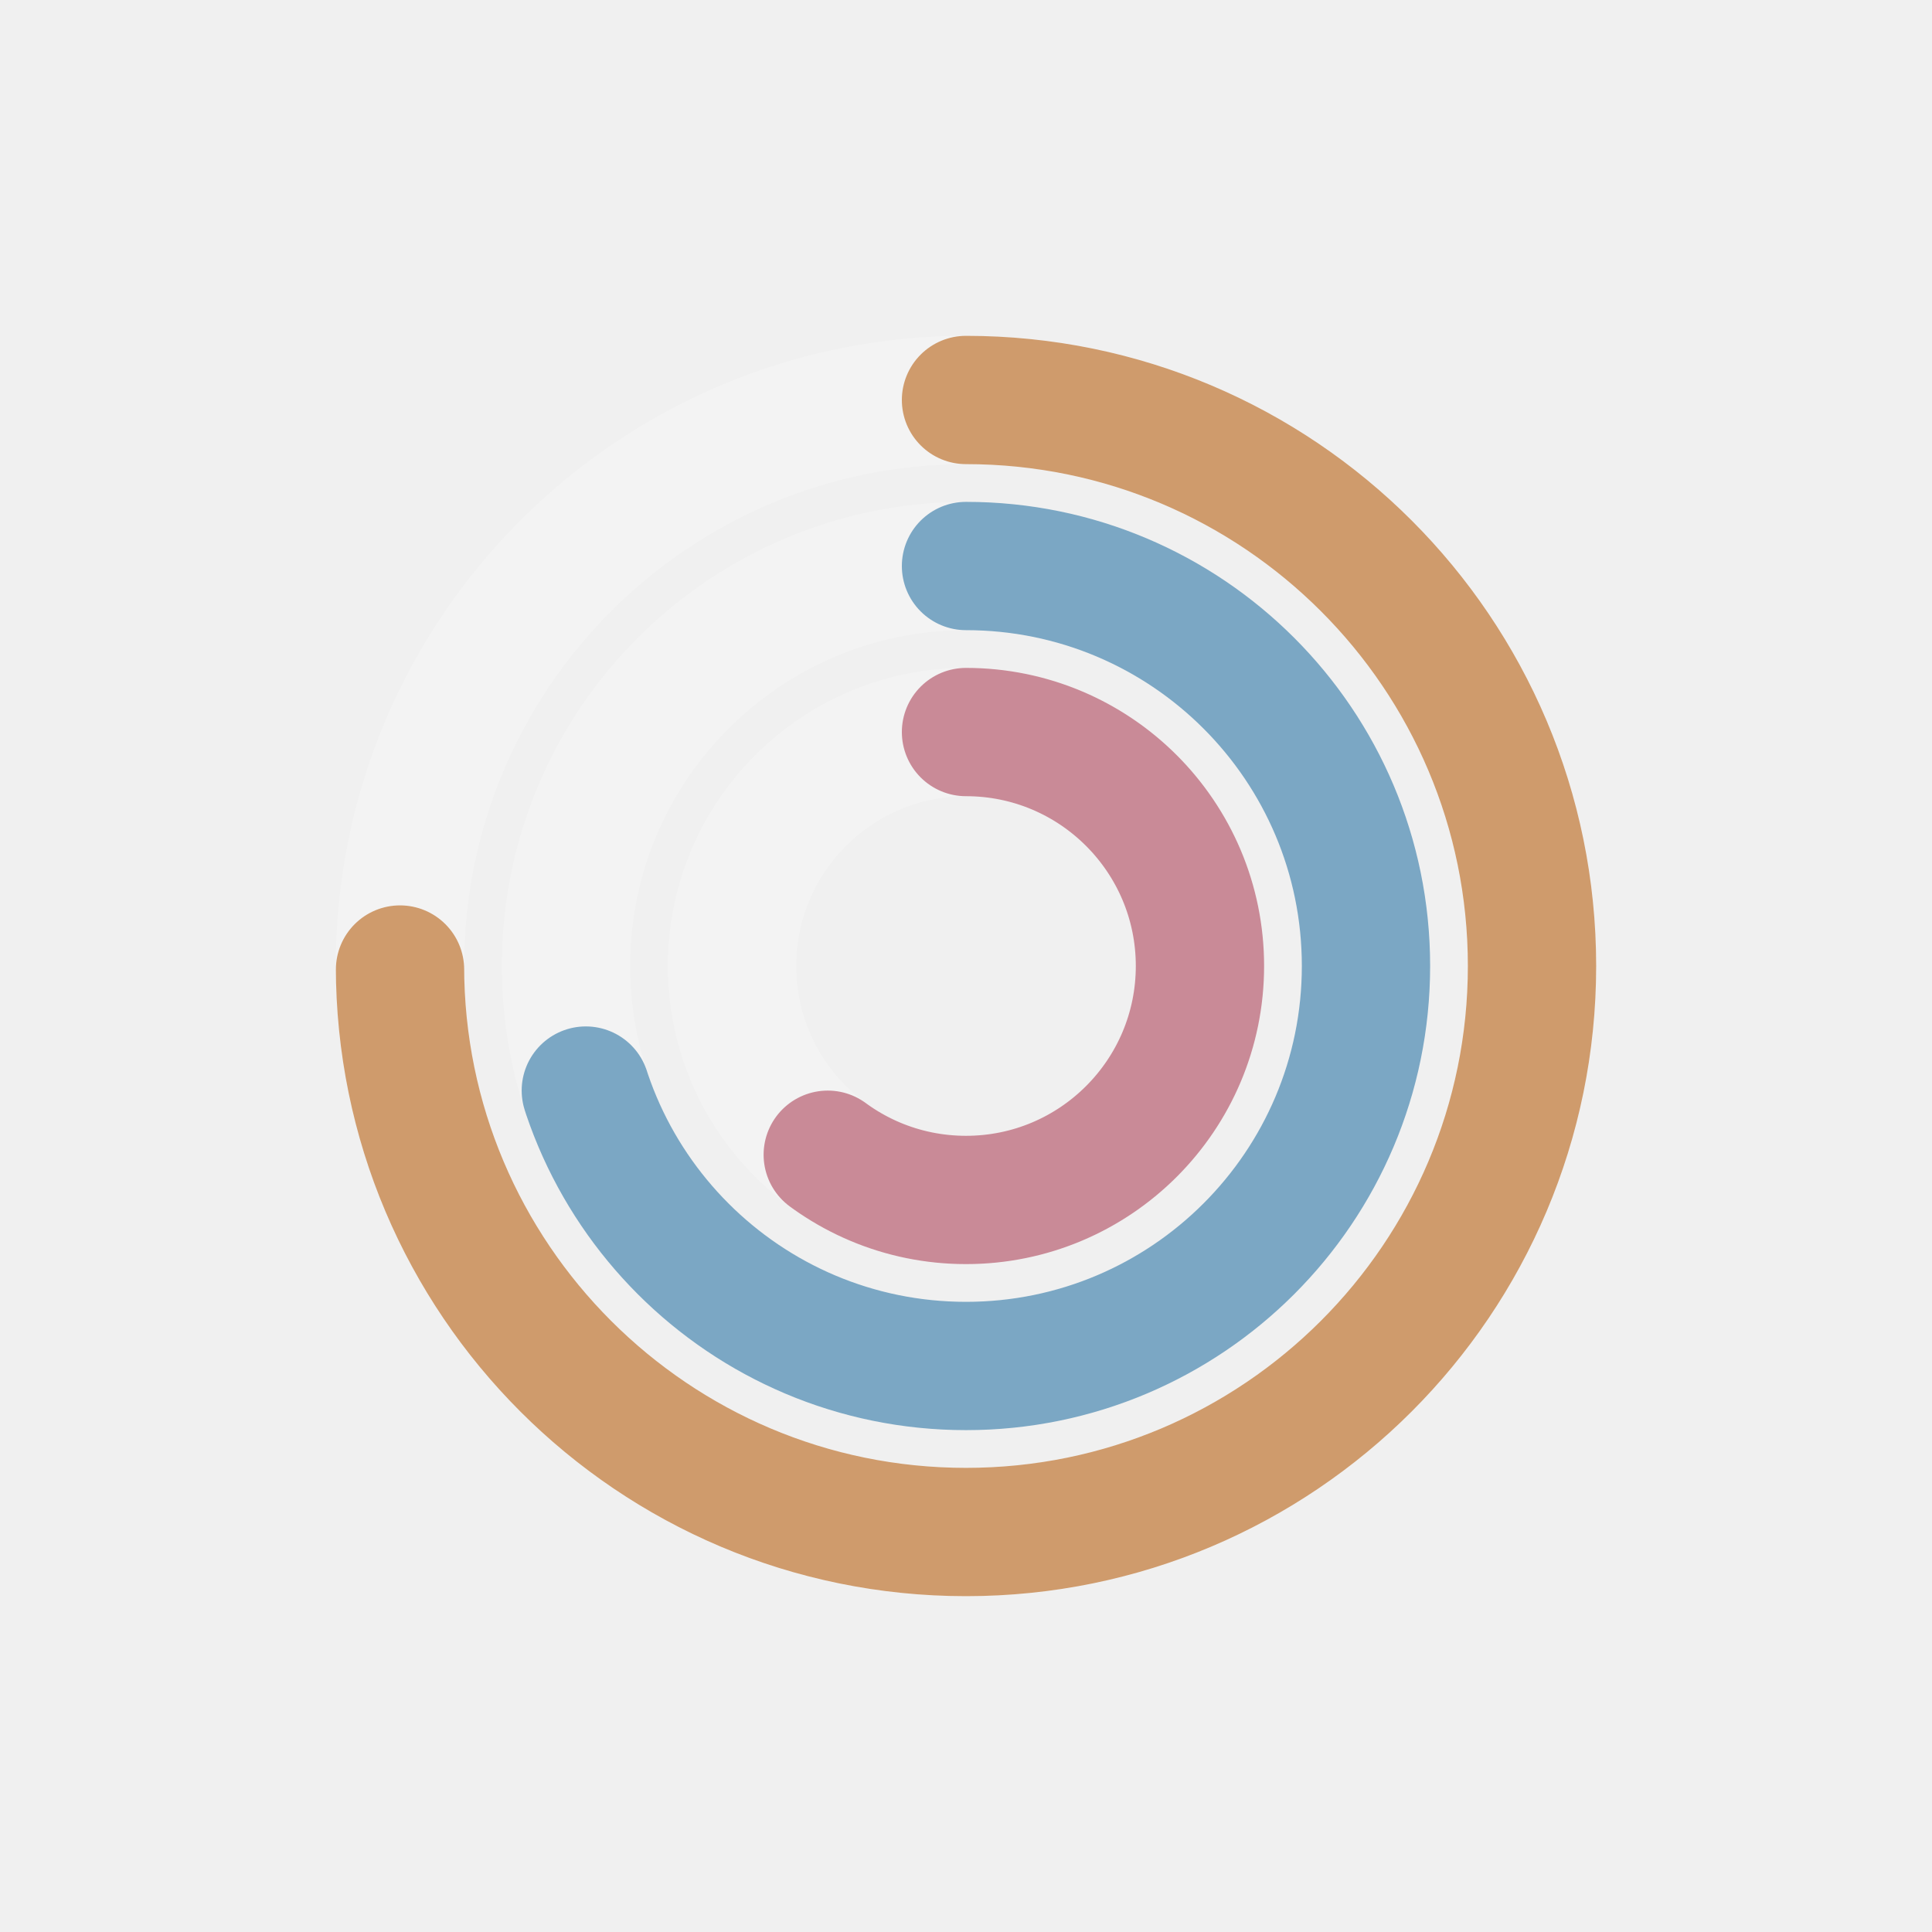
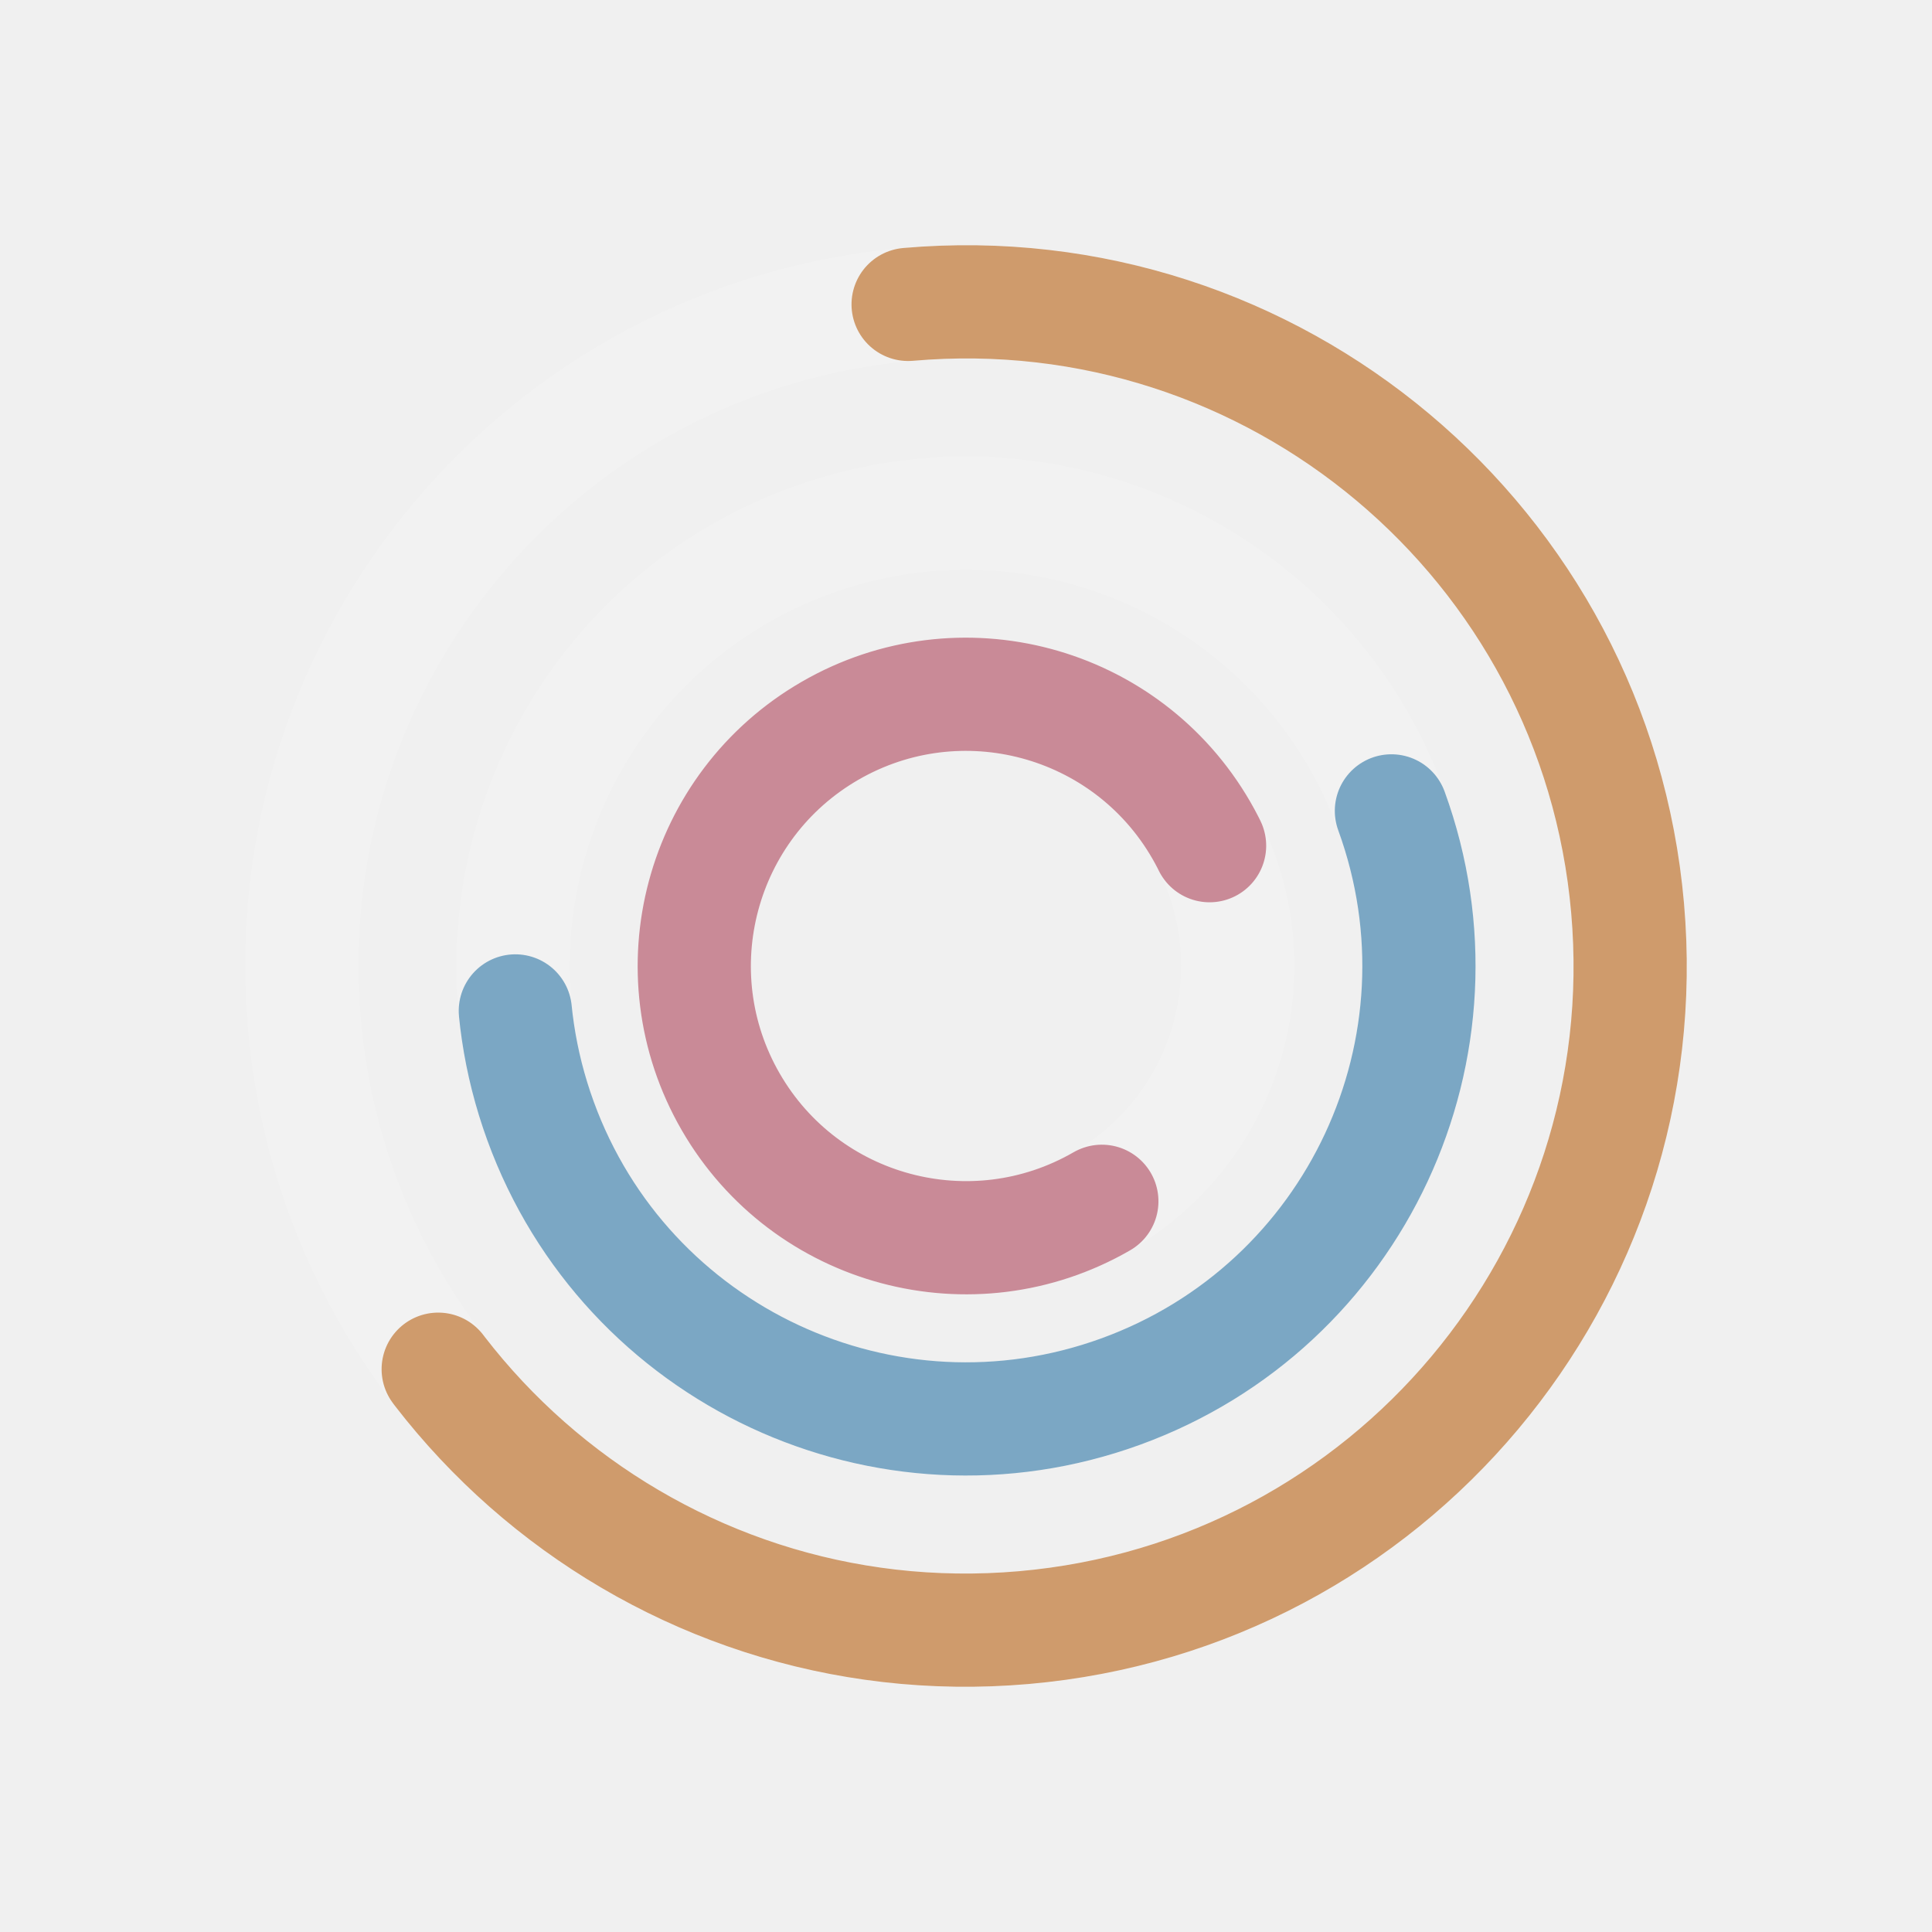
<svg xmlns="http://www.w3.org/2000/svg" width="1024" height="1024" viewBox="0 0 1024 1024" fill="none">
  <g transform="scale(2)">
-     <g fill="none" stroke-linecap="round" transform="rotate(-90 256 256)">
-       <circle cx="256" cy="256" r="150" stroke="#ffffff" stroke-opacity=".22" stroke-width="34" />
-       <circle cx="256" cy="256" r="150" stroke="#CF9B6C" stroke-width="34" stroke-dasharray="942" stroke-dashoffset="236" />
-       <circle cx="256" cy="256" r="106" stroke="#ffffff" stroke-opacity=".22" stroke-width="34" />
-       <circle cx="256" cy="256" r="106" stroke="#7BA7C4" stroke-width="34" stroke-dasharray="666" stroke-dashoffset="200" />
-       <circle cx="256" cy="256" r="62" stroke="#ffffff" stroke-opacity=".22" stroke-width="34" />
-       <circle cx="256" cy="256" r="62" stroke="#C98A97" stroke-width="34" stroke-dasharray="390" stroke-dashoffset="156" />
+     <g fill="none" stroke-linecap="round" stroke-width="30">
+       <g transform="rotate(-95 256 256)">
+         <circle cx="256" cy="256" r="176" stroke="#ffffff" stroke-opacity=".16" />
+         <circle cx="256" cy="256" r="176" stroke="#CF9B6C" stroke-dasharray="730 376" />
+       </g>
+       <g transform="rotate(-20 256 256)">
+         <circle cx="256" cy="256" r="120" stroke="#ffffff" stroke-opacity=".16" />
+         <circle cx="256" cy="256" r="120" stroke="#7BA7C4" stroke-dasharray="407 347" />
+       </g>
+       <g transform="rotate(60 256 256)">
+         <circle cx="256" cy="256" r="72" stroke="#ffffff" stroke-opacity=".16" />
+         <circle cx="256" cy="256" r="72" stroke="#C98A97" stroke-dasharray="344 109" />
+       </g>
    </g>
  </g>
</svg>
